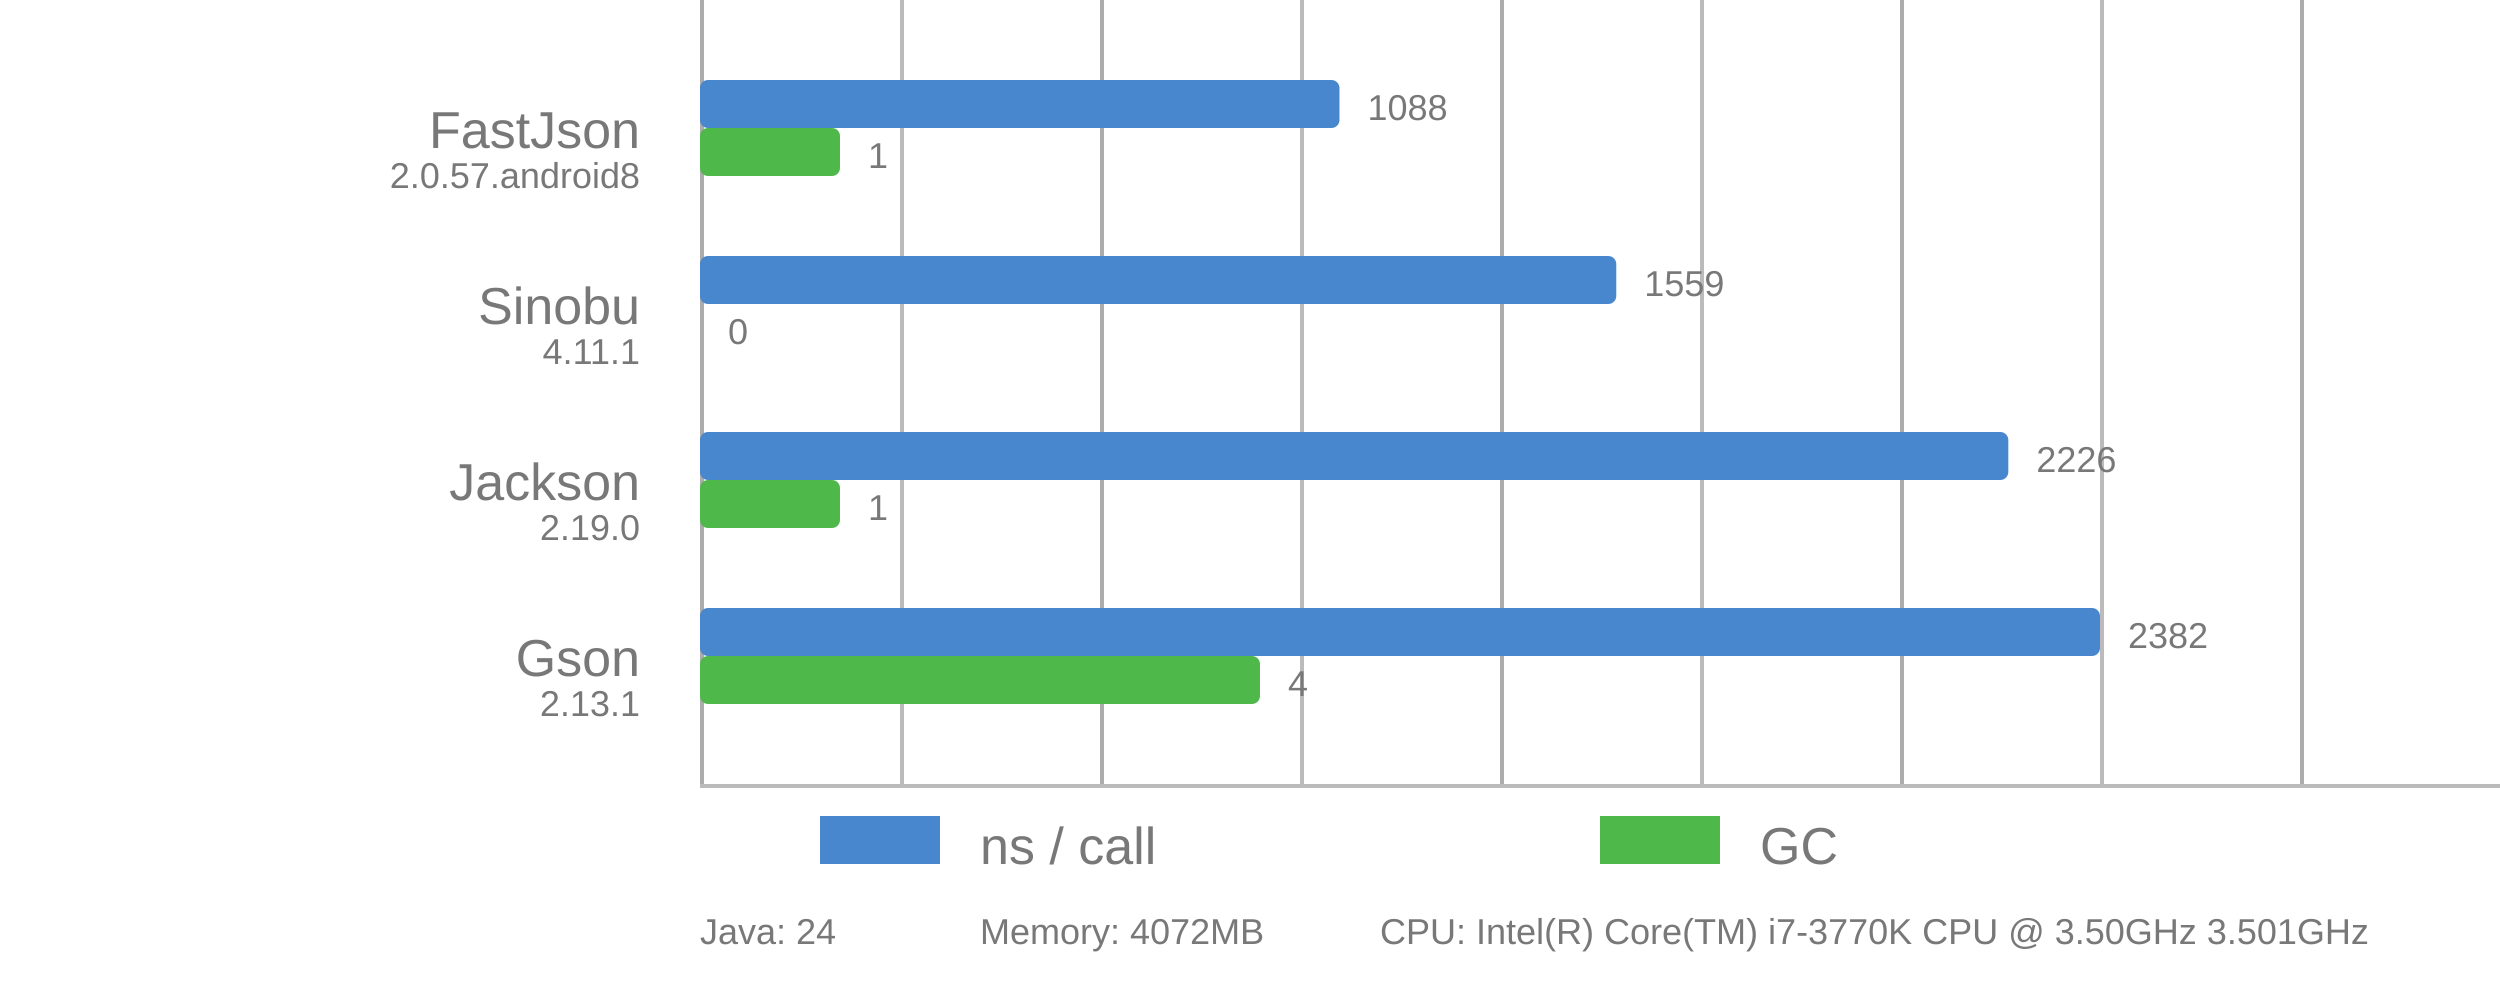
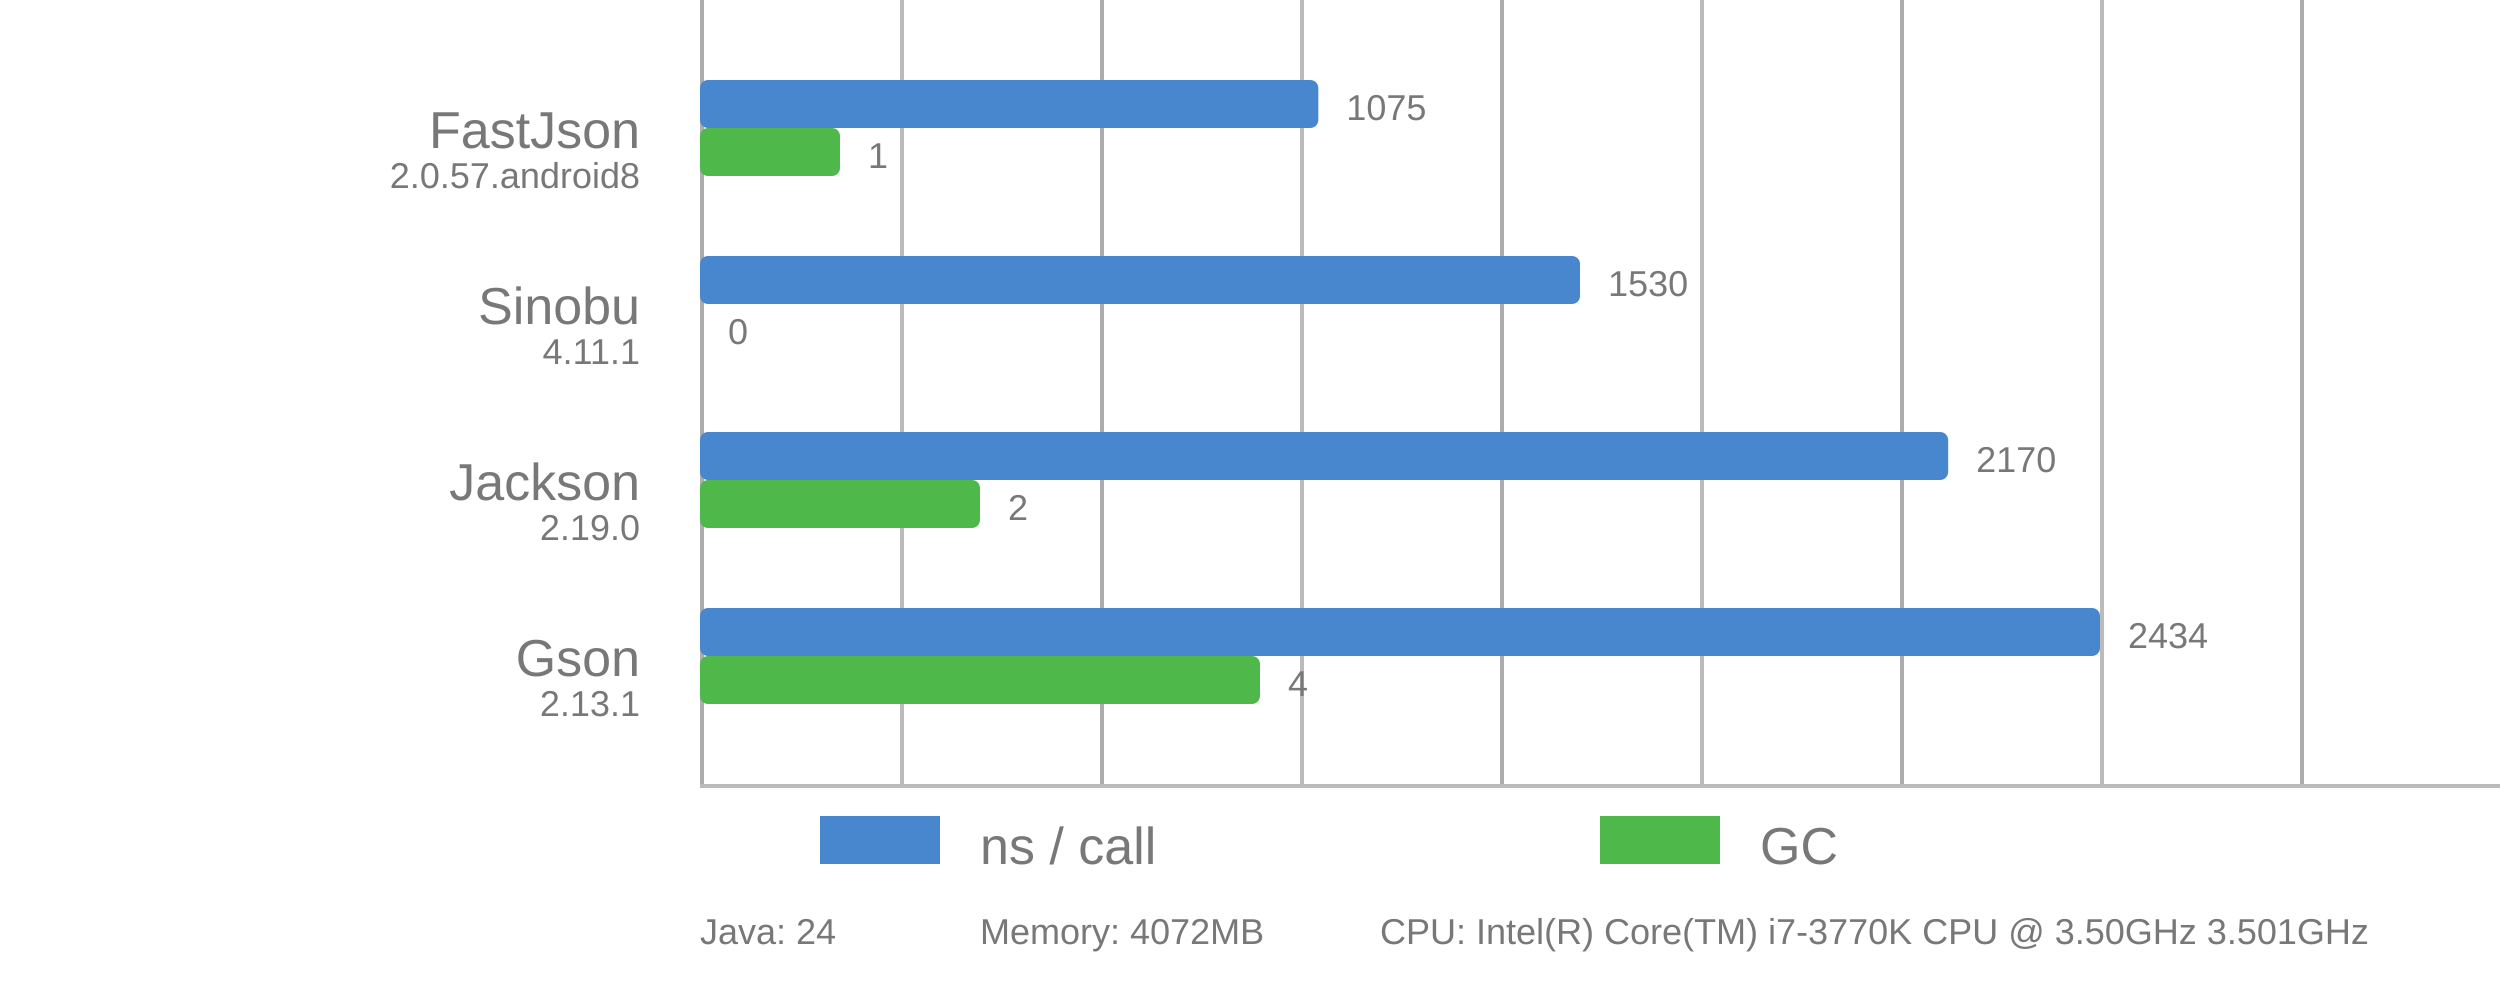
<svg xmlns="http://www.w3.org/2000/svg" viewBox="0 0 625 246">
  <style>
      text {
          font-family: Arial;
          font-size: 13px;
          fill: #787878;
      }

      .desc {
          font-size: 9px;
      }

      .vline {
          fill: #acacac;
          stroke: none;
          stroke-width: 0;
      }

      .subline {
          fill: #bbb;
          stroke: none;
          stroke-width: 0;
      }

      .bar {
          stroke-linejoin: round;
          height: 12px;
      }
  </style>
  <rect x="175" y="0" width="1" height="196" class="vline" />
  <rect x="275" y="0" width="1" height="196" class="vline" />
  <rect x="375" y="0" width="1" height="196" class="vline" />
  <rect x="475" y="0" width="1" height="196" class="vline" />
  <rect x="575" y="0" width="1" height="196" class="vline" />
  <rect x="225" y="0" width="1" height="196" class="subline" />
  <rect x="325" y="0" width="1" height="196" class="subline" />
  <rect x="425" y="0" width="1" height="196" class="subline" />
  <rect x="525" y="0" width="1" height="196" class="subline" />
  <rect x="175" y="196" width="450" height="1" class="subline" />
  <rect x="205" y="204" width="30" fill="#4886CD" class="bar" />
  <text x="245" y="216">ns / call</text>
  <rect x="400" y="204" width="30" fill="#4FB84B" class="bar" />
  <text x="440" y="216">GC</text>
  <text x="160" y="37" text-anchor="end">FastJson</text>
  <text x="160" y="47" text-anchor="end" class="desc">2.0.57.android8</text>
-   <rect x="175" y="20" width="159.87" rx="2" ry="2" fill="#4886CD" class="bar" />
-   <text x="341.87" y="30" class="desc">1088</text>
+   <rect x="175" y="20" width="154.58" rx="2" ry="2" fill="#4886CD" class="bar" />
+   <text x="336.58" y="30" class="desc">1075</text>
  <rect x="175" y="32" width="35.00" rx="2" ry="2" fill="#4FB84B" class="bar" />
  <text x="217.00" y="42" class="desc">1</text>
  <text x="160" y="81" text-anchor="end">Sinobu</text>
  <text x="160" y="91" text-anchor="end" class="desc">4.11.1</text>
-   <rect x="175" y="64" width="229.07" rx="2" ry="2" fill="#4886CD" class="bar" />
-   <text x="411.07" y="74" class="desc">1559</text>
+   <rect x="175" y="64" width="220.01" rx="2" ry="2" fill="#4886CD" class="bar" />
+   <text x="402.01" y="74" class="desc">1530</text>
  <rect x="175" y="76" width="0.00" rx="2" ry="2" fill="#4FB84B" class="bar" />
  <text x="182.00" y="86" class="desc">0</text>
  <text x="160" y="125" text-anchor="end">Jackson</text>
  <text x="160" y="135" text-anchor="end" class="desc">2.19.0</text>
-   <rect x="175" y="108" width="327.08" rx="2" ry="2" fill="#4886CD" class="bar" />
-   <text x="509.08" y="118" class="desc">2226</text>
-   <rect x="175" y="120" width="35.00" rx="2" ry="2" fill="#4FB84B" class="bar" />
-   <text x="217.00" y="130" class="desc">1</text>
+   <rect x="175" y="108" width="312.04" rx="2" ry="2" fill="#4886CD" class="bar" />
+   <text x="494.04" y="118" class="desc">2170</text>
+   <rect x="175" y="120" width="70.00" rx="2" ry="2" fill="#4FB84B" class="bar" />
+   <text x="252.00" y="130" class="desc">2</text>
  <text x="160" y="169" text-anchor="end">Gson</text>
  <text x="160" y="179" text-anchor="end" class="desc">2.13.1</text>
  <rect x="175" y="152" width="350.00" rx="2" ry="2" fill="#4886CD" class="bar" />
-   <text x="532.00" y="162" class="desc">2382</text>
+   <text x="532.00" y="162" class="desc">2434</text>
  <rect x="175" y="164" width="140.00" rx="2" ry="2" fill="#4FB84B" class="bar" />
  <text x="322.00" y="174" class="desc">4</text>
  <text x="175" y="236" class="desc">Java: 24</text>
  <text x="245" y="236" class="desc">Memory: 4072MB</text>
  <text x="345" y="236" class="desc">CPU: Intel(R) Core(TM) i7-3770K CPU @ 3.50GHz 3.501GHz</text>
</svg>
